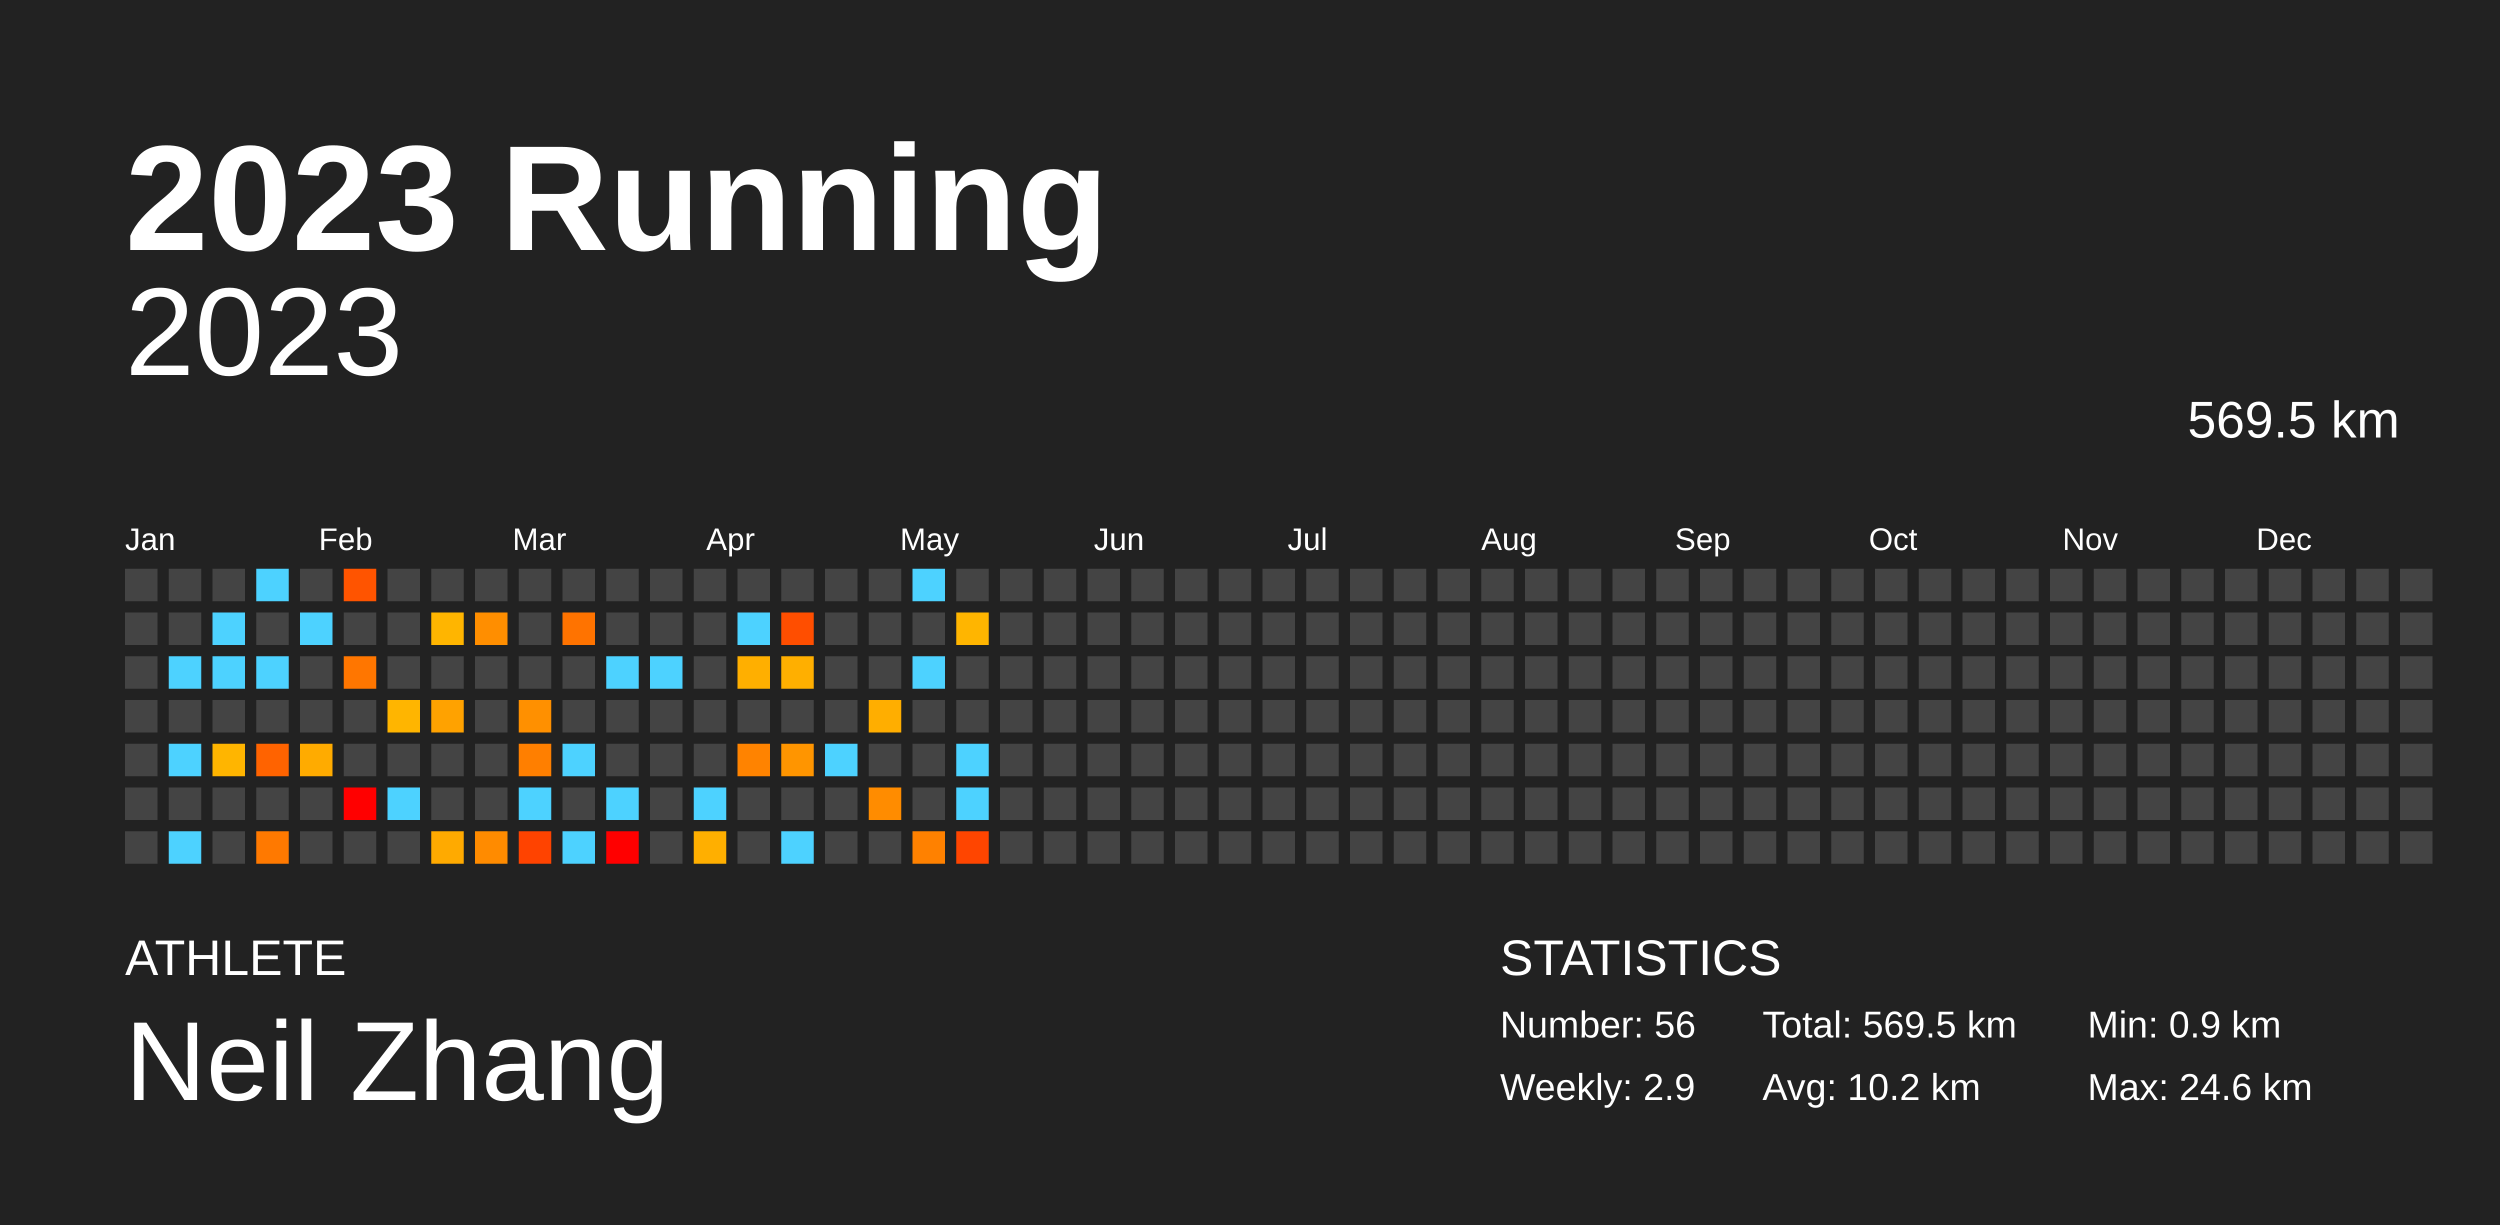
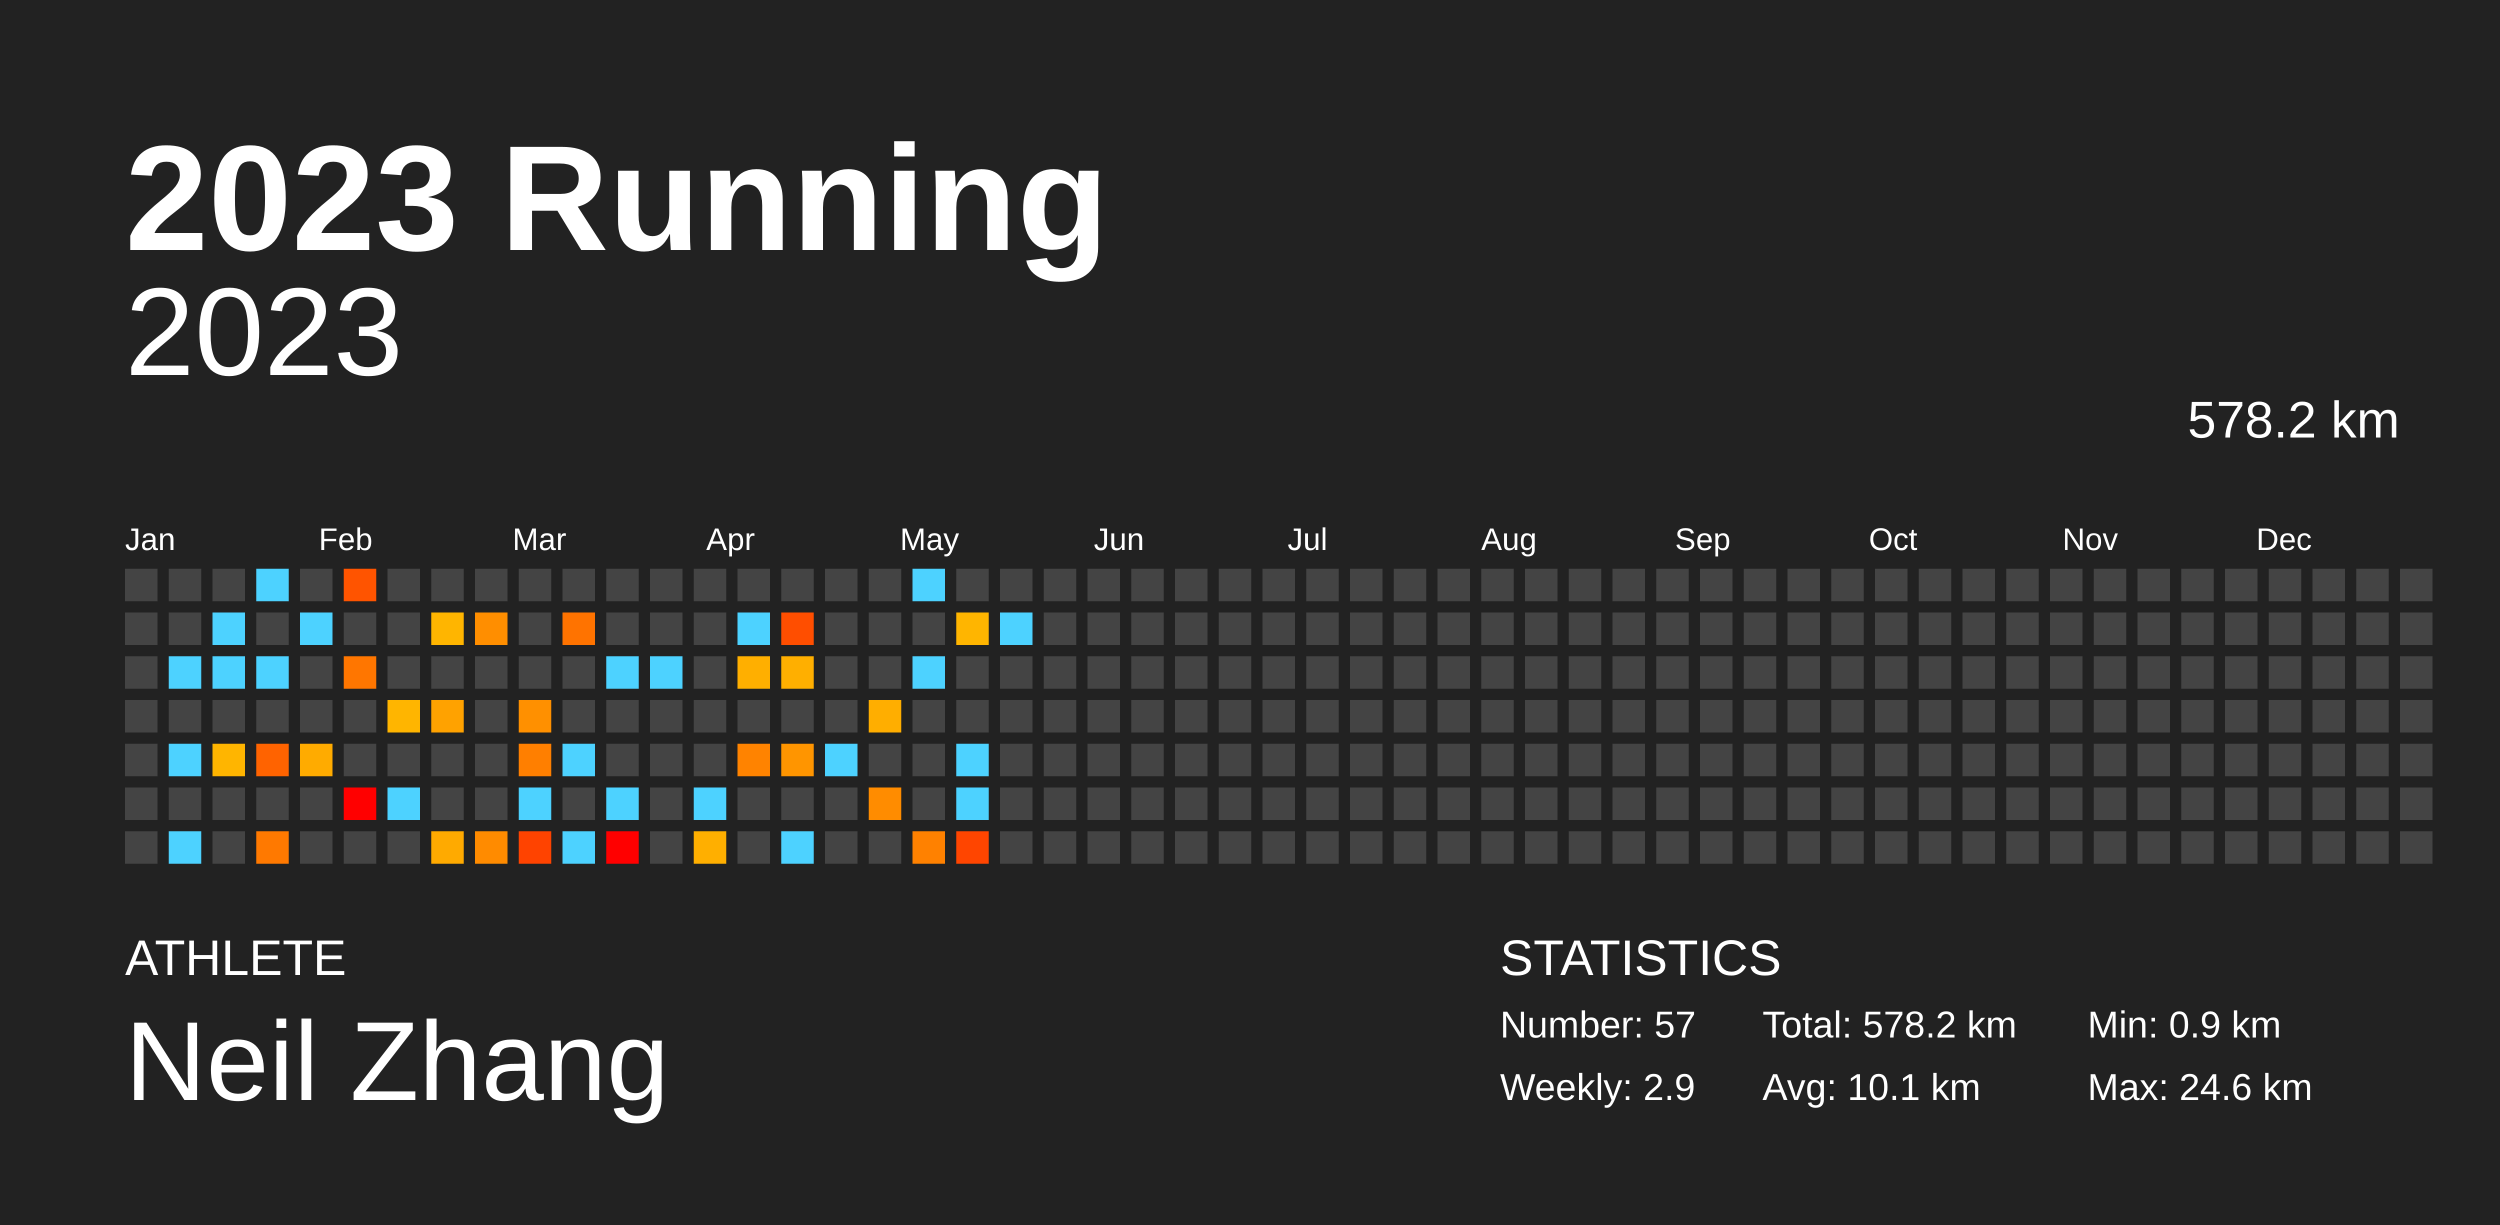
<svg xmlns="http://www.w3.org/2000/svg" baseProfile="full" height="98mm" version="1.1" viewBox="0,0,200,98" width="200mm">
  <defs />
  <rect fill="#222222" height="98" width="200" x="0" y="0" />
  <text fill="#FFFFFF" style="font-size:12px; font-family:Arial; font-weight:bold;" x="10" y="20">2023 Running</text>
  <text fill="#FFFFFF" style="font-size:4px; font-family:Arial" x="10" y="78">ATHLETE</text>
  <text fill="#FFFFFF" style="font-size:9px; font-family:Arial" x="10" y="88">Neil Zhang</text>
  <text fill="#FFFFFF" style="font-size:4px; font-family:Arial" x="120" y="78">STATISTICS</text>
-   <text fill="#FFFFFF" style="font-size:3px; font-family:Arial" x="120" y="83">Number: 56</text>
+   <text fill="#FFFFFF" style="font-size:3px; font-family:Arial" x="120" y="83">Number: 57</text>
  <text fill="#FFFFFF" style="font-size:3px; font-family:Arial" x="120" y="88">Weekly: 2.9</text>
-   <text fill="#FFFFFF" style="font-size:3px; font-family:Arial" x="141" y="83">Total: 569.5 km</text>
-   <text fill="#FFFFFF" style="font-size:3px; font-family:Arial" x="141" y="88">Avg: 10.2 km</text>
+   <text fill="#FFFFFF" style="font-size:3px; font-family:Arial" x="141" y="83">Total: 578.2 km</text>
+   <text fill="#FFFFFF" style="font-size:3px; font-family:Arial" x="141" y="88">Avg: 10.1 km</text>
  <text fill="#FFFFFF" style="font-size:3px; font-family:Arial" x="167" y="83">Min: 0.9 km</text>
  <text fill="#FFFFFF" style="font-size:3px; font-family:Arial" x="167" y="88">Max: 24.6 km</text>
  <text alignment-baseline="hanging" fill="#FFFFFF" style="font-size:10.0px; font-family:Arial;" x="10" y="30">2023</text>
-   <text alignment-baseline="hanging" fill="#FFFFFF" style="font-size:4.125px; font-family:Arial;" x="175" y="35">569.5 km</text>
+   <text alignment-baseline="hanging" fill="#FFFFFF" style="font-size:4.125px; font-family:Arial;" x="175" y="35">578.2 km</text>
  <text fill="#FFFFFF" style="font-size:2.5px; font-family:Arial" x="10.0" y="44">Jan</text>
  <text fill="#FFFFFF" style="font-size:2.5px; font-family:Arial" x="25.5" y="44">Feb</text>
  <text fill="#FFFFFF" style="font-size:2.5px; font-family:Arial" x="41.0" y="44">Mar</text>
  <text fill="#FFFFFF" style="font-size:2.5px; font-family:Arial" x="56.5" y="44">Apr</text>
  <text fill="#FFFFFF" style="font-size:2.5px; font-family:Arial" x="72.0" y="44">May</text>
  <text fill="#FFFFFF" style="font-size:2.5px; font-family:Arial" x="87.5" y="44">Jun</text>
  <text fill="#FFFFFF" style="font-size:2.5px; font-family:Arial" x="103.0" y="44">Jul</text>
  <text fill="#FFFFFF" style="font-size:2.5px; font-family:Arial" x="118.5" y="44">Aug</text>
  <text fill="#FFFFFF" style="font-size:2.5px; font-family:Arial" x="134.0" y="44">Sep</text>
  <text fill="#FFFFFF" style="font-size:2.5px; font-family:Arial" x="149.5" y="44">Oct</text>
  <text fill="#FFFFFF" style="font-size:2.5px; font-family:Arial" x="165.0" y="44">Nov</text>
  <text fill="#FFFFFF" style="font-size:2.5px; font-family:Arial" x="180.5" y="44">Dec</text>
  <rect fill="#444444" height="2.6" width="2.6" x="10.0" y="45.5" />
  <rect fill="#444444" height="2.6" width="2.6" x="10.0" y="49.0" />
  <rect fill="#444444" height="2.6" width="2.6" x="10.0" y="52.5" />
  <rect fill="#444444" height="2.6" width="2.6" x="10.0" y="56.0" />
  <rect fill="#444444" height="2.6" width="2.6" x="10.0" y="59.5" />
  <rect fill="#444444" height="2.6" width="2.6" x="10.0" y="63.0" />
  <rect fill="#444444" height="2.6" width="2.6" x="10.0" y="66.5" />
  <rect fill="#444444" height="2.6" width="2.6" x="13.5" y="45.5" />
  <rect fill="#444444" height="2.6" width="2.6" x="13.5" y="49.0" />
  <rect fill="#4dd2ff" height="2.6" width="2.6" x="13.5" y="52.5" />
  <rect fill="#444444" height="2.6" width="2.6" x="13.5" y="56.0" />
  <rect fill="#4dd2ff" height="2.6" width="2.6" x="13.5" y="59.5" />
  <rect fill="#444444" height="2.6" width="2.6" x="13.5" y="63.0" />
  <rect fill="#4dd2ff" height="2.6" width="2.6" x="13.5" y="66.5" />
  <rect fill="#444444" height="2.6" width="2.6" x="17.0" y="45.5" />
  <rect fill="#4dd2ff" height="2.6" width="2.6" x="17.0" y="49.0" />
  <rect fill="#4dd2ff" height="2.6" width="2.6" x="17.0" y="52.5" />
  <rect fill="#444444" height="2.6" width="2.6" x="17.0" y="56.0" />
  <rect fill="#ffb500" height="2.6" width="2.6" x="17.0" y="59.5" />
  <rect fill="#444444" height="2.6" width="2.6" x="17.0" y="63.0" />
  <rect fill="#444444" height="2.6" width="2.6" x="17.0" y="66.5" />
  <rect fill="#4dd2ff" height="2.6" width="2.6" x="20.5" y="45.5" />
  <rect fill="#444444" height="2.6" width="2.6" x="20.5" y="49.0" />
  <rect fill="#4dd2ff" height="2.6" width="2.6" x="20.5" y="52.5" />
  <rect fill="#444444" height="2.6" width="2.6" x="20.5" y="56.0" />
  <rect fill="#ff6300" height="2.6" width="2.6" x="20.5" y="59.5" />
  <rect fill="#444444" height="2.6" width="2.6" x="20.5" y="63.0" />
  <rect fill="#ff7900" height="2.6" width="2.6" x="20.5" y="66.5" />
  <rect fill="#444444" height="2.6" width="2.6" x="24.0" y="45.5" />
  <rect fill="#4dd2ff" height="2.6" width="2.6" x="24.0" y="49.0" />
  <rect fill="#444444" height="2.6" width="2.6" x="24.0" y="52.5" />
  <rect fill="#444444" height="2.6" width="2.6" x="24.0" y="56.0" />
  <rect fill="#ffab00" height="2.6" width="2.6" x="24.0" y="59.5" />
  <rect fill="#444444" height="2.6" width="2.6" x="24.0" y="63.0" />
  <rect fill="#444444" height="2.6" width="2.6" x="24.0" y="66.5" />
  <rect fill="#ff5400" height="2.6" width="2.6" x="27.5" y="45.5" />
  <rect fill="#444444" height="2.6" width="2.6" x="27.5" y="49.0" />
  <rect fill="#ff7600" height="2.6" width="2.6" x="27.5" y="52.5" />
  <rect fill="#444444" height="2.6" width="2.6" x="27.5" y="56.0" />
  <rect fill="#444444" height="2.6" width="2.6" x="27.5" y="59.5" />
  <rect fill="red" height="2.6" width="2.6" x="27.5" y="63.0" />
  <rect fill="#444444" height="2.6" width="2.6" x="27.5" y="66.5" />
  <rect fill="#444444" height="2.6" width="2.6" x="31.0" y="45.5" />
  <rect fill="#444444" height="2.6" width="2.6" x="31.0" y="49.0" />
  <rect fill="#444444" height="2.6" width="2.6" x="31.0" y="52.5" />
  <rect fill="#ffb500" height="2.6" width="2.6" x="31.0" y="56.0" />
  <rect fill="#444444" height="2.6" width="2.6" x="31.0" y="59.5" />
  <rect fill="#4dd2ff" height="2.6" width="2.6" x="31.0" y="63.0" />
  <rect fill="#444444" height="2.6" width="2.6" x="31.0" y="66.5" />
  <rect fill="#444444" height="2.6" width="2.6" x="34.5" y="45.5" />
  <rect fill="#ffb500" height="2.6" width="2.6" x="34.5" y="49.0" />
  <rect fill="#444444" height="2.6" width="2.6" x="34.5" y="52.5" />
  <rect fill="#ffa200" height="2.6" width="2.6" x="34.5" y="56.0" />
  <rect fill="#444444" height="2.6" width="2.6" x="34.5" y="59.5" />
  <rect fill="#444444" height="2.6" width="2.6" x="34.5" y="63.0" />
  <rect fill="#ffaa00" height="2.6" width="2.6" x="34.5" y="66.5" />
  <rect fill="#444444" height="2.6" width="2.6" x="38.0" y="45.5" />
  <rect fill="#ff8e00" height="2.6" width="2.6" x="38.0" y="49.0" />
  <rect fill="#444444" height="2.6" width="2.6" x="38.0" y="52.5" />
  <rect fill="#444444" height="2.6" width="2.6" x="38.0" y="56.0" />
  <rect fill="#444444" height="2.6" width="2.6" x="38.0" y="59.5" />
  <rect fill="#444444" height="2.6" width="2.6" x="38.0" y="63.0" />
  <rect fill="#ff8b00" height="2.6" width="2.6" x="38.0" y="66.5" />
  <rect fill="#444444" height="2.6" width="2.6" x="41.5" y="45.5" />
  <rect fill="#444444" height="2.6" width="2.6" x="41.5" y="49.0" />
  <rect fill="#444444" height="2.6" width="2.6" x="41.5" y="52.5" />
  <rect fill="#ff9000" height="2.6" width="2.6" x="41.5" y="56.0" />
  <rect fill="#ff7f00" height="2.6" width="2.6" x="41.5" y="59.5" />
  <rect fill="#4dd2ff" height="2.6" width="2.6" x="41.5" y="63.0" />
  <rect fill="#ff4300" height="2.6" width="2.6" x="41.5" y="66.5" />
  <rect fill="#444444" height="2.6" width="2.6" x="45.0" y="45.5" />
  <rect fill="#ff7300" height="2.6" width="2.6" x="45.0" y="49.0" />
  <rect fill="#444444" height="2.6" width="2.6" x="45.0" y="52.5" />
  <rect fill="#444444" height="2.6" width="2.6" x="45.0" y="56.0" />
  <rect fill="#4dd2ff" height="2.6" width="2.6" x="45.0" y="59.5" />
  <rect fill="#444444" height="2.6" width="2.6" x="45.0" y="63.0" />
  <rect fill="#4dd2ff" height="2.6" width="2.6" x="45.0" y="66.5" />
  <rect fill="#444444" height="2.6" width="2.6" x="48.5" y="45.5" />
  <rect fill="#444444" height="2.6" width="2.6" x="48.5" y="49.0" />
  <rect fill="#4dd2ff" height="2.6" width="2.6" x="48.5" y="52.5" />
  <rect fill="#444444" height="2.6" width="2.6" x="48.5" y="56.0" />
  <rect fill="#444444" height="2.6" width="2.6" x="48.5" y="59.5" />
  <rect fill="#4dd2ff" height="2.6" width="2.6" x="48.5" y="63.0" />
  <rect fill="red" height="2.6" width="2.6" x="48.5" y="66.5" />
  <rect fill="#444444" height="2.6" width="2.6" x="52.0" y="45.5" />
  <rect fill="#444444" height="2.6" width="2.6" x="52.0" y="49.0" />
  <rect fill="#4dd2ff" height="2.6" width="2.6" x="52.0" y="52.5" />
  <rect fill="#444444" height="2.6" width="2.6" x="52.0" y="56.0" />
  <rect fill="#444444" height="2.6" width="2.6" x="52.0" y="59.5" />
  <rect fill="#444444" height="2.6" width="2.6" x="52.0" y="63.0" />
  <rect fill="#444444" height="2.6" width="2.6" x="52.0" y="66.5" />
  <rect fill="#444444" height="2.6" width="2.6" x="55.5" y="45.5" />
  <rect fill="#444444" height="2.6" width="2.6" x="55.5" y="49.0" />
  <rect fill="#444444" height="2.6" width="2.6" x="55.5" y="52.5" />
  <rect fill="#444444" height="2.6" width="2.6" x="55.5" y="56.0" />
  <rect fill="#444444" height="2.6" width="2.6" x="55.5" y="59.5" />
  <rect fill="#4dd2ff" height="2.6" width="2.6" x="55.5" y="63.0" />
  <rect fill="#ffaf00" height="2.6" width="2.6" x="55.5" y="66.5" />
  <rect fill="#444444" height="2.6" width="2.6" x="59.0" y="45.5" />
  <rect fill="#4dd2ff" height="2.6" width="2.6" x="59.0" y="49.0" />
  <rect fill="#ffaf00" height="2.6" width="2.6" x="59.0" y="52.5" />
  <rect fill="#444444" height="2.6" width="2.6" x="59.0" y="56.0" />
  <rect fill="#ff8300" height="2.6" width="2.6" x="59.0" y="59.5" />
  <rect fill="#444444" height="2.6" width="2.6" x="59.0" y="63.0" />
  <rect fill="#444444" height="2.6" width="2.6" x="59.0" y="66.5" />
  <rect fill="#444444" height="2.6" width="2.6" x="62.5" y="45.5" />
  <rect fill="#ff4e00" height="2.6" width="2.6" x="62.5" y="49.0" />
  <rect fill="#ffaf00" height="2.6" width="2.6" x="62.5" y="52.5" />
  <rect fill="#444444" height="2.6" width="2.6" x="62.5" y="56.0" />
  <rect fill="#ff9500" height="2.6" width="2.6" x="62.5" y="59.5" />
  <rect fill="#444444" height="2.6" width="2.6" x="62.5" y="63.0" />
  <rect fill="#4dd2ff" height="2.6" width="2.6" x="62.5" y="66.5" />
  <rect fill="#444444" height="2.6" width="2.6" x="66.0" y="45.5" />
  <rect fill="#444444" height="2.6" width="2.6" x="66.0" y="49.0" />
  <rect fill="#444444" height="2.6" width="2.6" x="66.0" y="52.5" />
  <rect fill="#444444" height="2.6" width="2.6" x="66.0" y="56.0" />
  <rect fill="#4dd2ff" height="2.6" width="2.6" x="66.0" y="59.5" />
  <rect fill="#444444" height="2.6" width="2.6" x="66.0" y="63.0" />
  <rect fill="#444444" height="2.6" width="2.6" x="66.0" y="66.5" />
  <rect fill="#444444" height="2.6" width="2.6" x="69.5" y="45.5" />
  <rect fill="#444444" height="2.6" width="2.6" x="69.5" y="49.0" />
  <rect fill="#444444" height="2.6" width="2.6" x="69.5" y="52.5" />
  <rect fill="#ffae00" height="2.6" width="2.6" x="69.5" y="56.0" />
  <rect fill="#444444" height="2.6" width="2.6" x="69.5" y="59.5" />
  <rect fill="#ff8c00" height="2.6" width="2.6" x="69.5" y="63.0" />
  <rect fill="#444444" height="2.6" width="2.6" x="69.5" y="66.5" />
  <rect fill="#4dd2ff" height="2.6" width="2.6" x="73.0" y="45.5" />
  <rect fill="#444444" height="2.6" width="2.6" x="73.0" y="49.0" />
  <rect fill="#4dd2ff" height="2.6" width="2.6" x="73.0" y="52.5" />
  <rect fill="#444444" height="2.6" width="2.6" x="73.0" y="56.0" />
  <rect fill="#444444" height="2.6" width="2.6" x="73.0" y="59.5" />
  <rect fill="#444444" height="2.6" width="2.6" x="73.0" y="63.0" />
  <rect fill="#ff8100" height="2.6" width="2.6" x="73.0" y="66.5" />
  <rect fill="#444444" height="2.6" width="2.6" x="76.5" y="45.5" />
  <rect fill="#ffb500" height="2.6" width="2.6" x="76.5" y="49.0" />
  <rect fill="#444444" height="2.6" width="2.6" x="76.5" y="52.5" />
  <rect fill="#444444" height="2.6" width="2.6" x="76.5" y="56.0" />
  <rect fill="#4dd2ff" height="2.6" width="2.6" x="76.5" y="59.5" />
  <rect fill="#4dd2ff" height="2.6" width="2.6" x="76.5" y="63.0" />
  <rect fill="#ff4500" height="2.6" width="2.6" x="76.5" y="66.5" />
  <rect fill="#444444" height="2.6" width="2.6" x="80.0" y="45.5" />
-   <rect fill="#444444" height="2.6" width="2.6" x="80.0" y="49.0" />
+   <rect fill="#4dd2ff" height="2.6" width="2.6" x="80.0" y="49.0" />
  <rect fill="#444444" height="2.6" width="2.6" x="80.0" y="52.5" />
  <rect fill="#444444" height="2.6" width="2.6" x="80.0" y="56.0" />
  <rect fill="#444444" height="2.6" width="2.6" x="80.0" y="59.5" />
  <rect fill="#444444" height="2.6" width="2.6" x="80.0" y="63.0" />
  <rect fill="#444444" height="2.6" width="2.6" x="80.0" y="66.5" />
  <rect fill="#444444" height="2.6" width="2.6" x="83.5" y="45.5" />
  <rect fill="#444444" height="2.6" width="2.6" x="83.5" y="49.0" />
  <rect fill="#444444" height="2.6" width="2.6" x="83.5" y="52.5" />
  <rect fill="#444444" height="2.6" width="2.6" x="83.5" y="56.0" />
  <rect fill="#444444" height="2.6" width="2.6" x="83.5" y="59.5" />
  <rect fill="#444444" height="2.6" width="2.6" x="83.5" y="63.0" />
  <rect fill="#444444" height="2.6" width="2.6" x="83.5" y="66.5" />
  <rect fill="#444444" height="2.6" width="2.6" x="87.0" y="45.5" />
  <rect fill="#444444" height="2.6" width="2.6" x="87.0" y="49.0" />
  <rect fill="#444444" height="2.6" width="2.6" x="87.0" y="52.5" />
  <rect fill="#444444" height="2.6" width="2.6" x="87.0" y="56.0" />
  <rect fill="#444444" height="2.6" width="2.6" x="87.0" y="59.5" />
  <rect fill="#444444" height="2.6" width="2.6" x="87.0" y="63.0" />
  <rect fill="#444444" height="2.6" width="2.6" x="87.0" y="66.5" />
  <rect fill="#444444" height="2.6" width="2.6" x="90.5" y="45.5" />
  <rect fill="#444444" height="2.6" width="2.6" x="90.5" y="49.0" />
  <rect fill="#444444" height="2.6" width="2.6" x="90.5" y="52.5" />
  <rect fill="#444444" height="2.6" width="2.6" x="90.5" y="56.0" />
  <rect fill="#444444" height="2.6" width="2.6" x="90.5" y="59.5" />
  <rect fill="#444444" height="2.6" width="2.6" x="90.5" y="63.0" />
  <rect fill="#444444" height="2.6" width="2.6" x="90.5" y="66.5" />
  <rect fill="#444444" height="2.6" width="2.6" x="94.0" y="45.5" />
  <rect fill="#444444" height="2.6" width="2.6" x="94.0" y="49.0" />
  <rect fill="#444444" height="2.6" width="2.6" x="94.0" y="52.5" />
  <rect fill="#444444" height="2.6" width="2.6" x="94.0" y="56.0" />
  <rect fill="#444444" height="2.6" width="2.6" x="94.0" y="59.5" />
  <rect fill="#444444" height="2.6" width="2.6" x="94.0" y="63.0" />
  <rect fill="#444444" height="2.6" width="2.6" x="94.0" y="66.5" />
  <rect fill="#444444" height="2.6" width="2.6" x="97.5" y="45.5" />
  <rect fill="#444444" height="2.6" width="2.6" x="97.5" y="49.0" />
  <rect fill="#444444" height="2.6" width="2.6" x="97.5" y="52.5" />
  <rect fill="#444444" height="2.6" width="2.6" x="97.5" y="56.0" />
  <rect fill="#444444" height="2.6" width="2.6" x="97.5" y="59.5" />
  <rect fill="#444444" height="2.6" width="2.6" x="97.5" y="63.0" />
  <rect fill="#444444" height="2.6" width="2.6" x="97.5" y="66.5" />
  <rect fill="#444444" height="2.6" width="2.6" x="101.0" y="45.5" />
  <rect fill="#444444" height="2.6" width="2.6" x="101.0" y="49.0" />
  <rect fill="#444444" height="2.6" width="2.6" x="101.0" y="52.5" />
  <rect fill="#444444" height="2.6" width="2.6" x="101.0" y="56.0" />
  <rect fill="#444444" height="2.6" width="2.6" x="101.0" y="59.5" />
  <rect fill="#444444" height="2.6" width="2.6" x="101.0" y="63.0" />
  <rect fill="#444444" height="2.6" width="2.6" x="101.0" y="66.5" />
  <rect fill="#444444" height="2.6" width="2.6" x="104.5" y="45.5" />
  <rect fill="#444444" height="2.6" width="2.6" x="104.5" y="49.0" />
  <rect fill="#444444" height="2.6" width="2.6" x="104.5" y="52.5" />
  <rect fill="#444444" height="2.6" width="2.6" x="104.5" y="56.0" />
  <rect fill="#444444" height="2.6" width="2.6" x="104.5" y="59.5" />
  <rect fill="#444444" height="2.6" width="2.6" x="104.5" y="63.0" />
  <rect fill="#444444" height="2.6" width="2.6" x="104.5" y="66.5" />
  <rect fill="#444444" height="2.6" width="2.6" x="108.0" y="45.5" />
  <rect fill="#444444" height="2.6" width="2.6" x="108.0" y="49.0" />
  <rect fill="#444444" height="2.6" width="2.6" x="108.0" y="52.5" />
  <rect fill="#444444" height="2.6" width="2.6" x="108.0" y="56.0" />
  <rect fill="#444444" height="2.6" width="2.6" x="108.0" y="59.5" />
  <rect fill="#444444" height="2.6" width="2.6" x="108.0" y="63.0" />
  <rect fill="#444444" height="2.6" width="2.6" x="108.0" y="66.5" />
  <rect fill="#444444" height="2.6" width="2.6" x="111.5" y="45.5" />
  <rect fill="#444444" height="2.6" width="2.6" x="111.5" y="49.0" />
  <rect fill="#444444" height="2.6" width="2.6" x="111.5" y="52.5" />
  <rect fill="#444444" height="2.6" width="2.6" x="111.5" y="56.0" />
  <rect fill="#444444" height="2.6" width="2.6" x="111.5" y="59.5" />
  <rect fill="#444444" height="2.6" width="2.6" x="111.5" y="63.0" />
  <rect fill="#444444" height="2.6" width="2.6" x="111.5" y="66.5" />
  <rect fill="#444444" height="2.6" width="2.6" x="115.0" y="45.5" />
  <rect fill="#444444" height="2.6" width="2.6" x="115.0" y="49.0" />
  <rect fill="#444444" height="2.6" width="2.6" x="115.0" y="52.5" />
  <rect fill="#444444" height="2.6" width="2.6" x="115.0" y="56.0" />
  <rect fill="#444444" height="2.6" width="2.6" x="115.0" y="59.5" />
  <rect fill="#444444" height="2.6" width="2.6" x="115.0" y="63.0" />
  <rect fill="#444444" height="2.6" width="2.6" x="115.0" y="66.5" />
  <rect fill="#444444" height="2.6" width="2.6" x="118.5" y="45.5" />
  <rect fill="#444444" height="2.6" width="2.6" x="118.5" y="49.0" />
  <rect fill="#444444" height="2.6" width="2.6" x="118.5" y="52.5" />
  <rect fill="#444444" height="2.6" width="2.6" x="118.5" y="56.0" />
  <rect fill="#444444" height="2.6" width="2.6" x="118.5" y="59.5" />
  <rect fill="#444444" height="2.6" width="2.6" x="118.5" y="63.0" />
  <rect fill="#444444" height="2.6" width="2.6" x="118.5" y="66.5" />
  <rect fill="#444444" height="2.6" width="2.6" x="122.0" y="45.5" />
  <rect fill="#444444" height="2.6" width="2.6" x="122.0" y="49.0" />
  <rect fill="#444444" height="2.6" width="2.6" x="122.0" y="52.5" />
  <rect fill="#444444" height="2.6" width="2.6" x="122.0" y="56.0" />
  <rect fill="#444444" height="2.6" width="2.6" x="122.0" y="59.5" />
  <rect fill="#444444" height="2.6" width="2.6" x="122.0" y="63.0" />
  <rect fill="#444444" height="2.6" width="2.6" x="122.0" y="66.5" />
  <rect fill="#444444" height="2.6" width="2.6" x="125.5" y="45.5" />
  <rect fill="#444444" height="2.6" width="2.6" x="125.5" y="49.0" />
  <rect fill="#444444" height="2.6" width="2.6" x="125.5" y="52.5" />
  <rect fill="#444444" height="2.6" width="2.6" x="125.5" y="56.0" />
  <rect fill="#444444" height="2.6" width="2.6" x="125.5" y="59.5" />
  <rect fill="#444444" height="2.6" width="2.6" x="125.5" y="63.0" />
  <rect fill="#444444" height="2.6" width="2.6" x="125.5" y="66.5" />
  <rect fill="#444444" height="2.6" width="2.6" x="129.0" y="45.5" />
  <rect fill="#444444" height="2.6" width="2.6" x="129.0" y="49.0" />
  <rect fill="#444444" height="2.6" width="2.6" x="129.0" y="52.5" />
  <rect fill="#444444" height="2.6" width="2.6" x="129.0" y="56.0" />
  <rect fill="#444444" height="2.6" width="2.6" x="129.0" y="59.5" />
  <rect fill="#444444" height="2.6" width="2.6" x="129.0" y="63.0" />
  <rect fill="#444444" height="2.6" width="2.6" x="129.0" y="66.5" />
  <rect fill="#444444" height="2.6" width="2.6" x="132.5" y="45.5" />
  <rect fill="#444444" height="2.6" width="2.6" x="132.5" y="49.0" />
  <rect fill="#444444" height="2.6" width="2.6" x="132.5" y="52.5" />
  <rect fill="#444444" height="2.6" width="2.6" x="132.5" y="56.0" />
  <rect fill="#444444" height="2.6" width="2.6" x="132.5" y="59.5" />
  <rect fill="#444444" height="2.6" width="2.6" x="132.5" y="63.0" />
  <rect fill="#444444" height="2.6" width="2.6" x="132.5" y="66.5" />
  <rect fill="#444444" height="2.6" width="2.6" x="136.0" y="45.5" />
  <rect fill="#444444" height="2.6" width="2.6" x="136.0" y="49.0" />
  <rect fill="#444444" height="2.6" width="2.6" x="136.0" y="52.5" />
  <rect fill="#444444" height="2.6" width="2.6" x="136.0" y="56.0" />
  <rect fill="#444444" height="2.6" width="2.6" x="136.0" y="59.5" />
  <rect fill="#444444" height="2.6" width="2.6" x="136.0" y="63.0" />
  <rect fill="#444444" height="2.6" width="2.6" x="136.0" y="66.5" />
  <rect fill="#444444" height="2.6" width="2.6" x="139.5" y="45.5" />
  <rect fill="#444444" height="2.6" width="2.6" x="139.5" y="49.0" />
  <rect fill="#444444" height="2.6" width="2.6" x="139.5" y="52.5" />
  <rect fill="#444444" height="2.6" width="2.6" x="139.5" y="56.0" />
  <rect fill="#444444" height="2.6" width="2.6" x="139.5" y="59.5" />
  <rect fill="#444444" height="2.6" width="2.6" x="139.5" y="63.0" />
  <rect fill="#444444" height="2.6" width="2.6" x="139.5" y="66.5" />
  <rect fill="#444444" height="2.6" width="2.6" x="143.0" y="45.5" />
  <rect fill="#444444" height="2.6" width="2.6" x="143.0" y="49.0" />
  <rect fill="#444444" height="2.6" width="2.6" x="143.0" y="52.5" />
  <rect fill="#444444" height="2.6" width="2.6" x="143.0" y="56.0" />
  <rect fill="#444444" height="2.6" width="2.6" x="143.0" y="59.5" />
  <rect fill="#444444" height="2.6" width="2.6" x="143.0" y="63.0" />
  <rect fill="#444444" height="2.6" width="2.6" x="143.0" y="66.5" />
  <rect fill="#444444" height="2.6" width="2.6" x="146.5" y="45.5" />
  <rect fill="#444444" height="2.6" width="2.6" x="146.5" y="49.0" />
  <rect fill="#444444" height="2.6" width="2.6" x="146.5" y="52.5" />
  <rect fill="#444444" height="2.6" width="2.6" x="146.5" y="56.0" />
  <rect fill="#444444" height="2.6" width="2.6" x="146.5" y="59.5" />
  <rect fill="#444444" height="2.6" width="2.6" x="146.5" y="63.0" />
  <rect fill="#444444" height="2.6" width="2.6" x="146.5" y="66.5" />
  <rect fill="#444444" height="2.6" width="2.6" x="150.0" y="45.5" />
  <rect fill="#444444" height="2.6" width="2.6" x="150.0" y="49.0" />
  <rect fill="#444444" height="2.6" width="2.6" x="150.0" y="52.5" />
  <rect fill="#444444" height="2.6" width="2.6" x="150.0" y="56.0" />
  <rect fill="#444444" height="2.6" width="2.6" x="150.0" y="59.5" />
  <rect fill="#444444" height="2.6" width="2.6" x="150.0" y="63.0" />
  <rect fill="#444444" height="2.6" width="2.6" x="150.0" y="66.5" />
  <rect fill="#444444" height="2.6" width="2.6" x="153.5" y="45.5" />
  <rect fill="#444444" height="2.6" width="2.6" x="153.5" y="49.0" />
  <rect fill="#444444" height="2.6" width="2.6" x="153.5" y="52.5" />
  <rect fill="#444444" height="2.6" width="2.6" x="153.5" y="56.0" />
  <rect fill="#444444" height="2.6" width="2.6" x="153.5" y="59.5" />
  <rect fill="#444444" height="2.6" width="2.6" x="153.5" y="63.0" />
  <rect fill="#444444" height="2.6" width="2.6" x="153.5" y="66.5" />
  <rect fill="#444444" height="2.6" width="2.6" x="157.0" y="45.5" />
  <rect fill="#444444" height="2.6" width="2.6" x="157.0" y="49.0" />
  <rect fill="#444444" height="2.6" width="2.6" x="157.0" y="52.5" />
  <rect fill="#444444" height="2.6" width="2.6" x="157.0" y="56.0" />
  <rect fill="#444444" height="2.6" width="2.6" x="157.0" y="59.5" />
  <rect fill="#444444" height="2.6" width="2.6" x="157.0" y="63.0" />
  <rect fill="#444444" height="2.6" width="2.6" x="157.0" y="66.5" />
  <rect fill="#444444" height="2.6" width="2.6" x="160.5" y="45.5" />
  <rect fill="#444444" height="2.6" width="2.6" x="160.5" y="49.0" />
  <rect fill="#444444" height="2.6" width="2.6" x="160.5" y="52.5" />
  <rect fill="#444444" height="2.6" width="2.6" x="160.5" y="56.0" />
  <rect fill="#444444" height="2.6" width="2.6" x="160.5" y="59.5" />
  <rect fill="#444444" height="2.6" width="2.6" x="160.5" y="63.0" />
  <rect fill="#444444" height="2.6" width="2.6" x="160.5" y="66.5" />
  <rect fill="#444444" height="2.6" width="2.6" x="164.0" y="45.5" />
  <rect fill="#444444" height="2.6" width="2.6" x="164.0" y="49.0" />
  <rect fill="#444444" height="2.6" width="2.6" x="164.0" y="52.5" />
  <rect fill="#444444" height="2.6" width="2.6" x="164.0" y="56.0" />
  <rect fill="#444444" height="2.6" width="2.6" x="164.0" y="59.5" />
  <rect fill="#444444" height="2.6" width="2.6" x="164.0" y="63.0" />
  <rect fill="#444444" height="2.6" width="2.6" x="164.0" y="66.5" />
  <rect fill="#444444" height="2.6" width="2.6" x="167.5" y="45.5" />
  <rect fill="#444444" height="2.6" width="2.6" x="167.5" y="49.0" />
  <rect fill="#444444" height="2.6" width="2.6" x="167.5" y="52.5" />
  <rect fill="#444444" height="2.6" width="2.6" x="167.5" y="56.0" />
  <rect fill="#444444" height="2.6" width="2.6" x="167.5" y="59.5" />
  <rect fill="#444444" height="2.6" width="2.6" x="167.5" y="63.0" />
  <rect fill="#444444" height="2.6" width="2.6" x="167.5" y="66.5" />
  <rect fill="#444444" height="2.6" width="2.6" x="171.0" y="45.5" />
  <rect fill="#444444" height="2.6" width="2.6" x="171.0" y="49.0" />
  <rect fill="#444444" height="2.6" width="2.6" x="171.0" y="52.5" />
  <rect fill="#444444" height="2.6" width="2.6" x="171.0" y="56.0" />
  <rect fill="#444444" height="2.6" width="2.6" x="171.0" y="59.5" />
  <rect fill="#444444" height="2.6" width="2.6" x="171.0" y="63.0" />
  <rect fill="#444444" height="2.6" width="2.6" x="171.0" y="66.5" />
  <rect fill="#444444" height="2.6" width="2.6" x="174.5" y="45.5" />
  <rect fill="#444444" height="2.6" width="2.6" x="174.5" y="49.0" />
  <rect fill="#444444" height="2.6" width="2.6" x="174.5" y="52.5" />
  <rect fill="#444444" height="2.6" width="2.6" x="174.5" y="56.0" />
  <rect fill="#444444" height="2.6" width="2.6" x="174.5" y="59.5" />
  <rect fill="#444444" height="2.6" width="2.6" x="174.5" y="63.0" />
  <rect fill="#444444" height="2.6" width="2.6" x="174.5" y="66.5" />
  <rect fill="#444444" height="2.6" width="2.6" x="178.0" y="45.5" />
  <rect fill="#444444" height="2.6" width="2.6" x="178.0" y="49.0" />
  <rect fill="#444444" height="2.6" width="2.6" x="178.0" y="52.5" />
  <rect fill="#444444" height="2.6" width="2.6" x="178.0" y="56.0" />
  <rect fill="#444444" height="2.6" width="2.6" x="178.0" y="59.5" />
  <rect fill="#444444" height="2.6" width="2.6" x="178.0" y="63.0" />
  <rect fill="#444444" height="2.6" width="2.6" x="178.0" y="66.5" />
  <rect fill="#444444" height="2.6" width="2.6" x="181.5" y="45.5" />
  <rect fill="#444444" height="2.6" width="2.6" x="181.5" y="49.0" />
  <rect fill="#444444" height="2.6" width="2.6" x="181.5" y="52.5" />
  <rect fill="#444444" height="2.6" width="2.6" x="181.5" y="56.0" />
  <rect fill="#444444" height="2.6" width="2.6" x="181.5" y="59.5" />
  <rect fill="#444444" height="2.6" width="2.6" x="181.5" y="63.0" />
  <rect fill="#444444" height="2.6" width="2.6" x="181.5" y="66.5" />
  <rect fill="#444444" height="2.6" width="2.6" x="185.0" y="45.5" />
  <rect fill="#444444" height="2.6" width="2.6" x="185.0" y="49.0" />
  <rect fill="#444444" height="2.6" width="2.6" x="185.0" y="52.5" />
  <rect fill="#444444" height="2.6" width="2.6" x="185.0" y="56.0" />
  <rect fill="#444444" height="2.6" width="2.6" x="185.0" y="59.5" />
  <rect fill="#444444" height="2.6" width="2.6" x="185.0" y="63.0" />
  <rect fill="#444444" height="2.6" width="2.6" x="185.0" y="66.5" />
  <rect fill="#444444" height="2.6" width="2.6" x="188.5" y="45.5" />
  <rect fill="#444444" height="2.6" width="2.6" x="188.5" y="49.0" />
  <rect fill="#444444" height="2.6" width="2.6" x="188.5" y="52.5" />
  <rect fill="#444444" height="2.6" width="2.6" x="188.5" y="56.0" />
  <rect fill="#444444" height="2.6" width="2.6" x="188.5" y="59.5" />
  <rect fill="#444444" height="2.6" width="2.6" x="188.5" y="63.0" />
  <rect fill="#444444" height="2.6" width="2.6" x="188.5" y="66.5" />
  <rect fill="#444444" height="2.6" width="2.6" x="192.0" y="45.5" />
  <rect fill="#444444" height="2.6" width="2.6" x="192.0" y="49.0" />
  <rect fill="#444444" height="2.6" width="2.6" x="192.0" y="52.5" />
  <rect fill="#444444" height="2.6" width="2.6" x="192.0" y="56.0" />
  <rect fill="#444444" height="2.6" width="2.6" x="192.0" y="59.5" />
  <rect fill="#444444" height="2.6" width="2.6" x="192.0" y="63.0" />
  <rect fill="#444444" height="2.6" width="2.6" x="192.0" y="66.5" />
</svg>
